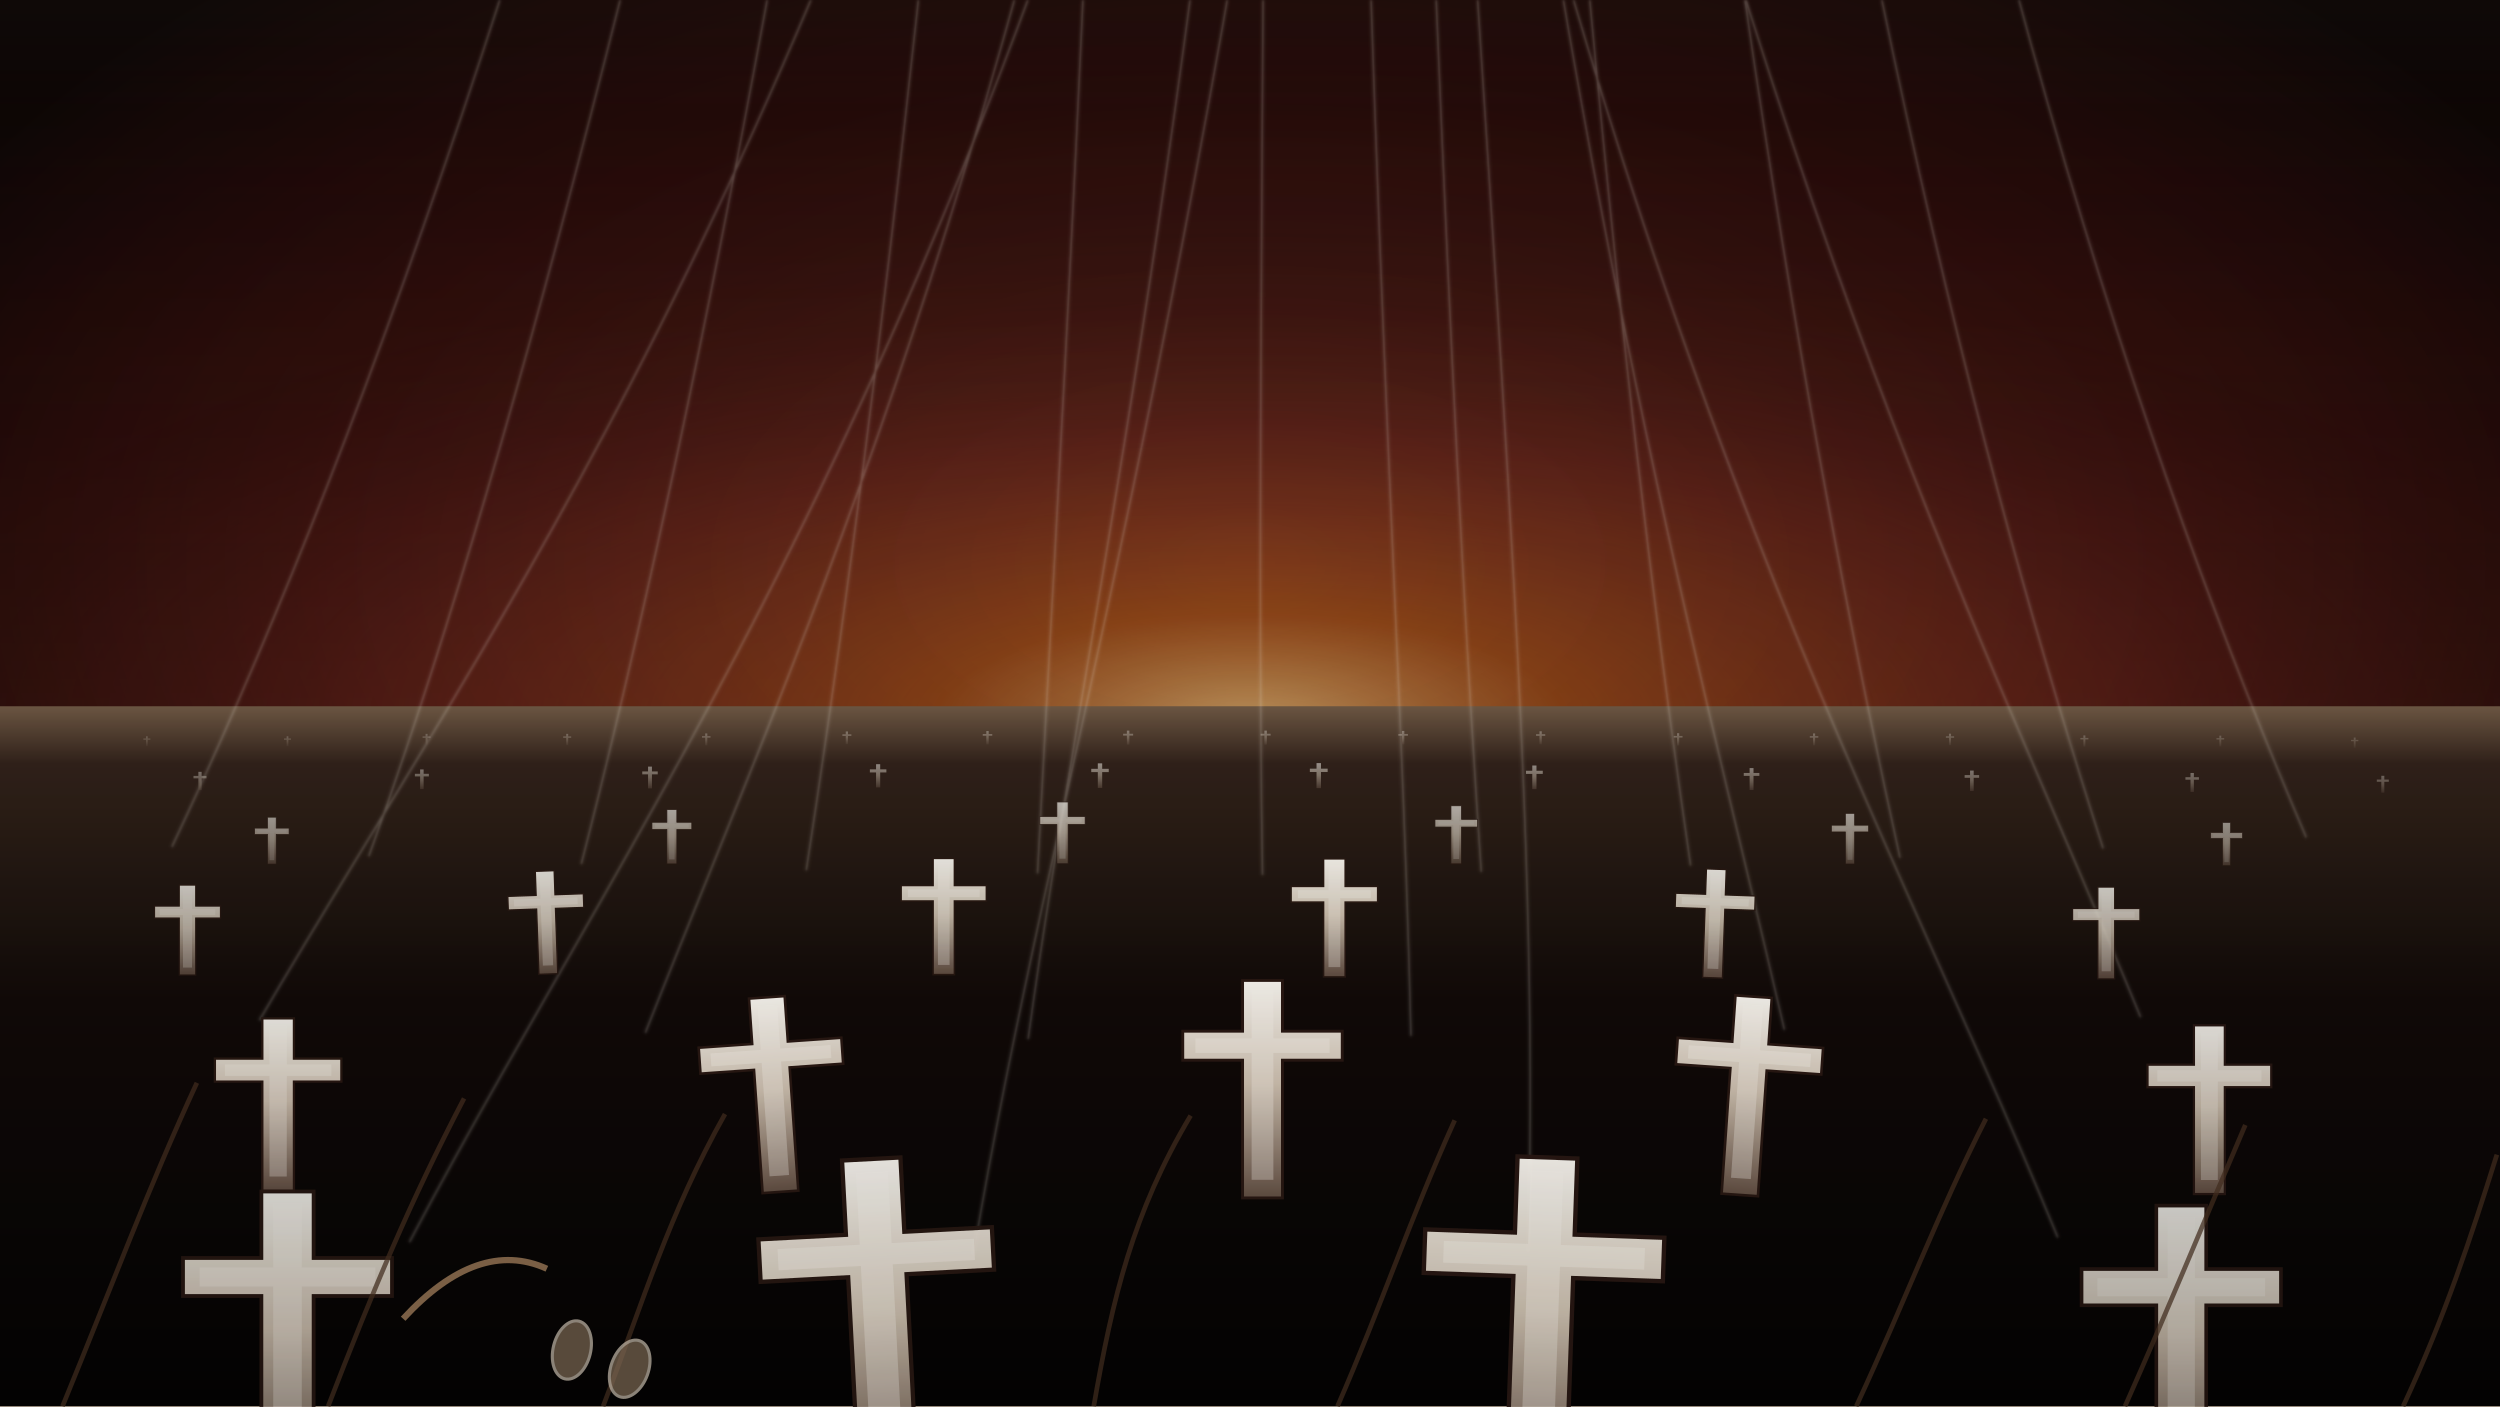
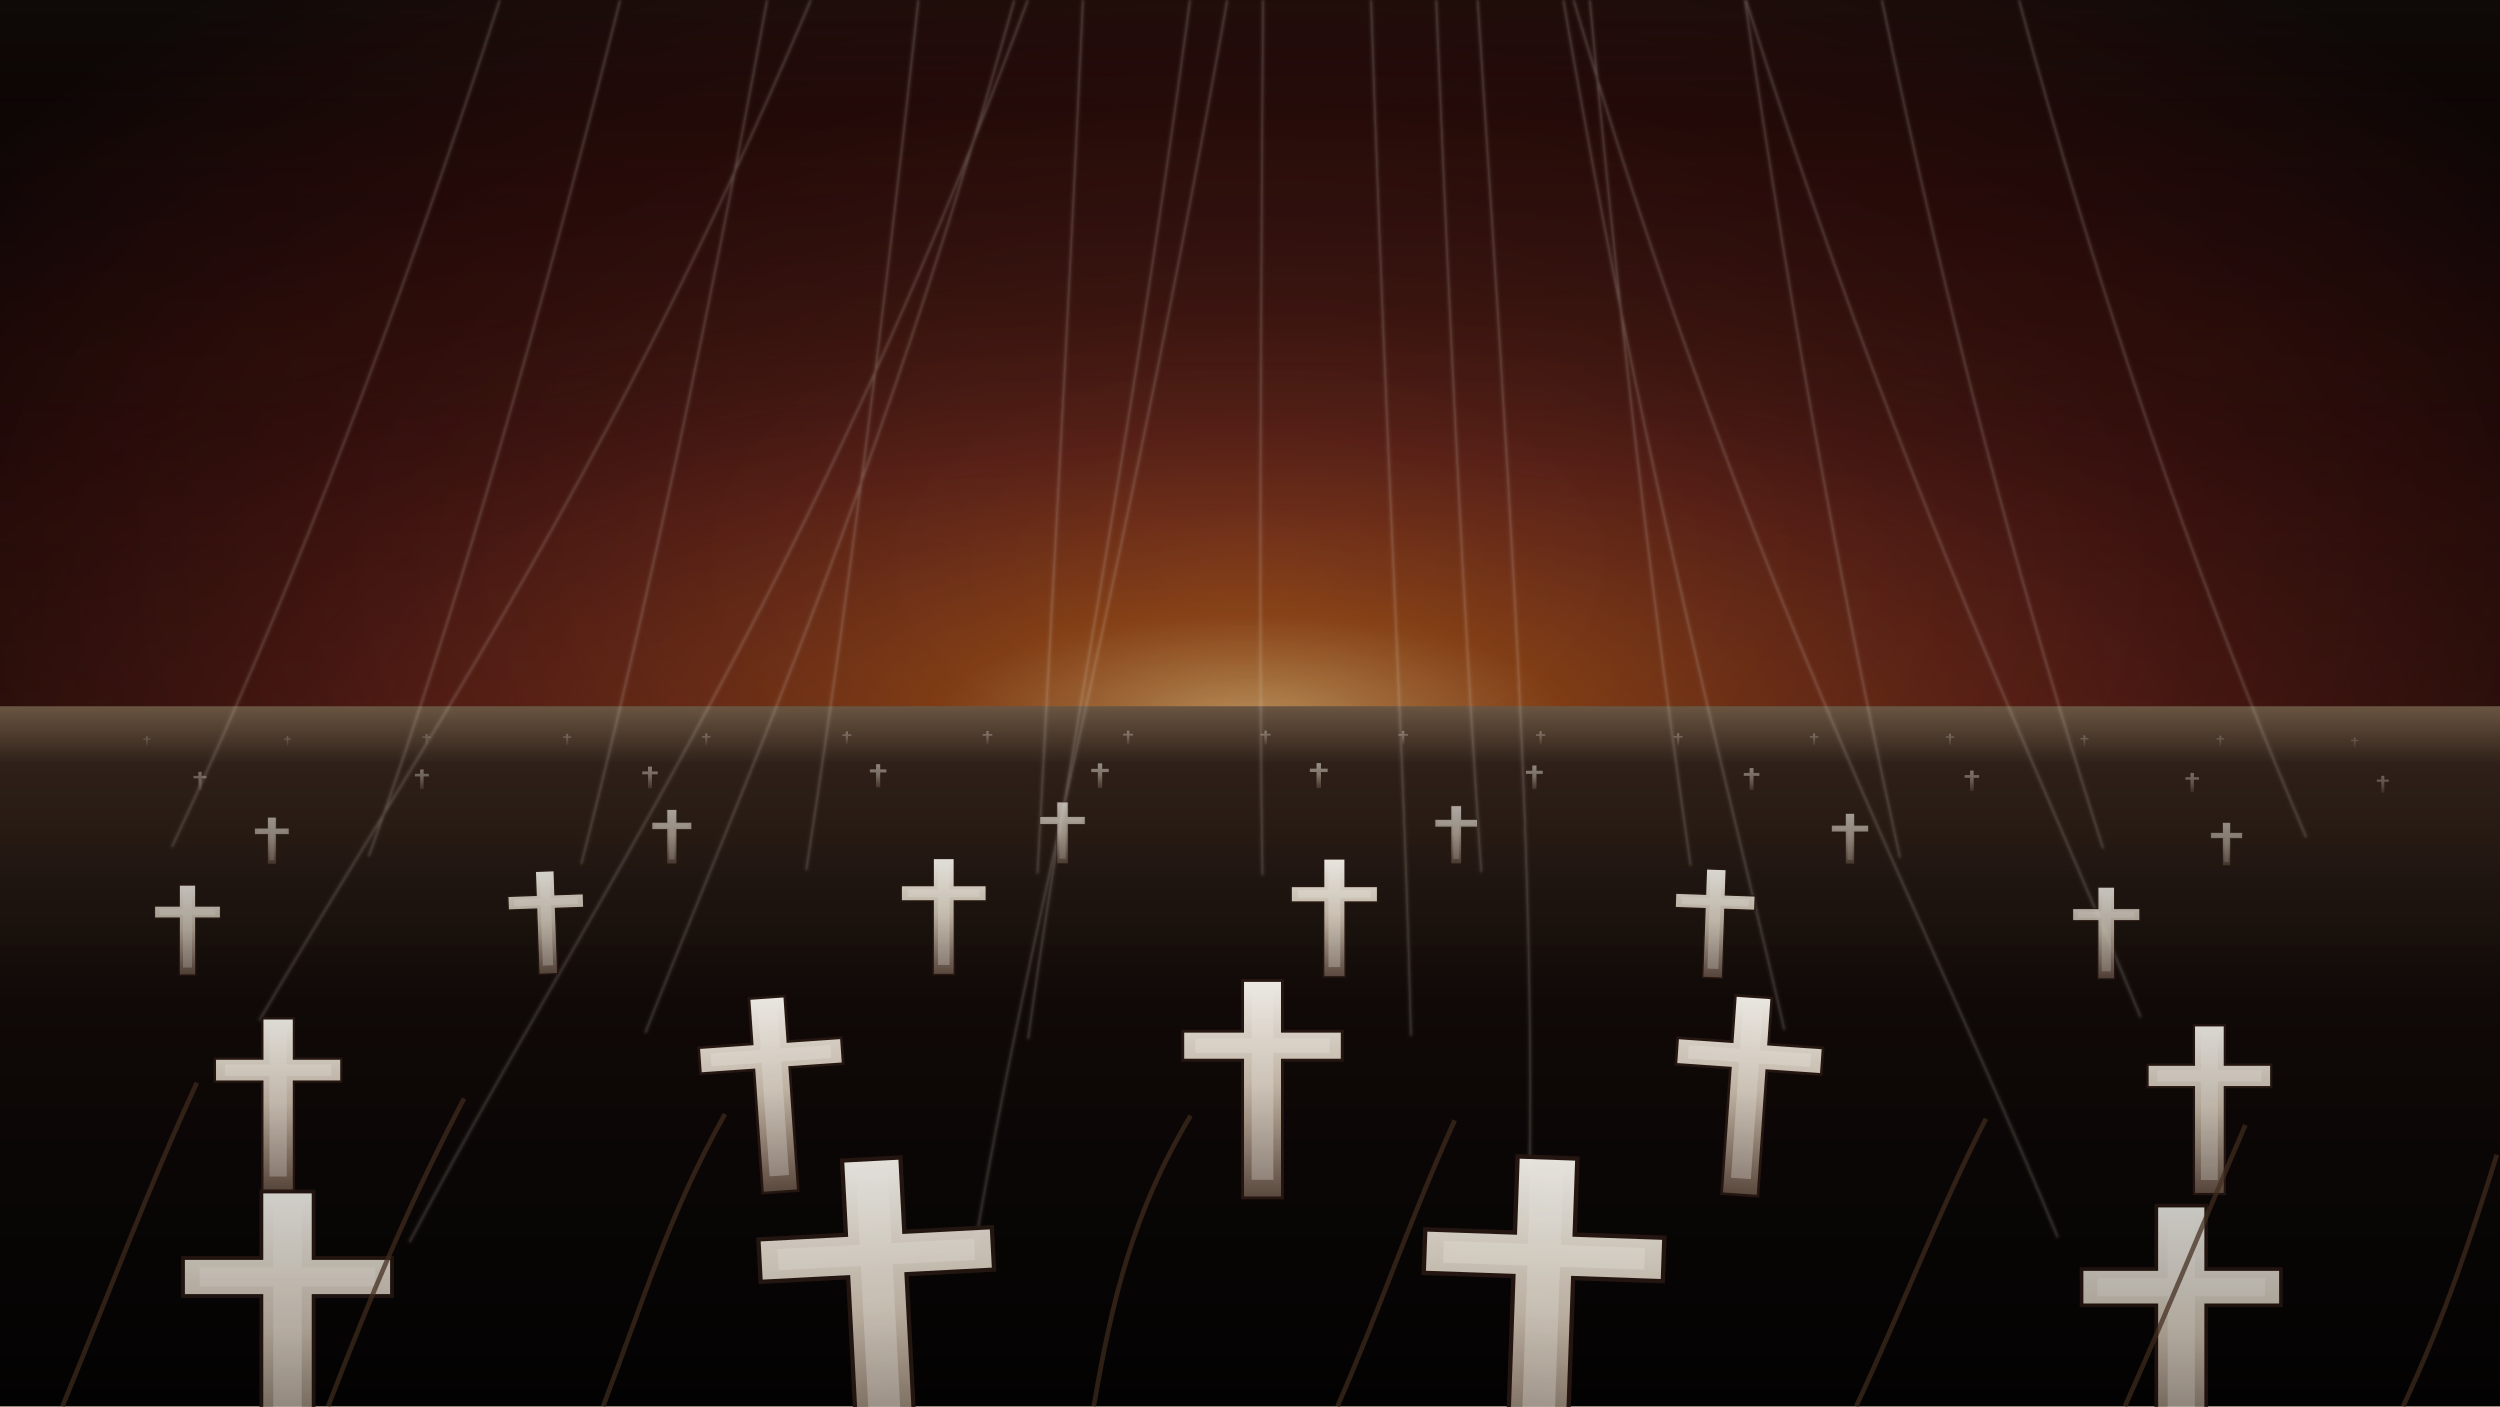
<svg xmlns="http://www.w3.org/2000/svg" viewBox="0 0 1600 900" role="img" aria-label="Master of Puppets inspired artwork">
  <defs>
    <linearGradient id="sky" x1="0" y1="0" x2="0" y2="1">
      <stop offset="0" stop-color="#090202" />
      <stop offset=".32" stop-color="#3a120f" />
      <stop offset=".62" stop-color="#76291c" />
      <stop offset=".86" stop-color="#a94c21" />
      <stop offset="1" stop-color="#d78424" />
    </linearGradient>
    <linearGradient id="field" x1="0" y1="0" x2="0" y2="1">
      <stop offset="0" stop-color="#715a45" />
      <stop offset=".08" stop-color="#32221a" />
      <stop offset=".42" stop-color="#100a08" />
      <stop offset="1" stop-color="#030202" />
    </linearGradient>
    <radialGradient id="sun" cx="50%" cy="50%" r="50%">
      <stop offset="0" stop-color="#ffe08a" stop-opacity=".95" />
      <stop offset=".22" stop-color="#bd6615" stop-opacity=".72" />
      <stop offset=".58" stop-color="#883825" stop-opacity=".36" />
      <stop offset="1" stop-color="#120606" stop-opacity="0" />
    </radialGradient>
    <radialGradient id="clouds" cx="50%" cy="40%" r="58%">
      <stop offset="0" stop-color="#7b3221" stop-opacity=".3" />
      <stop offset=".62" stop-color="#320c0a" stop-opacity=".44" />
      <stop offset="1" stop-color="#060202" stop-opacity=".72" />
    </radialGradient>
    <linearGradient id="crossLight" x1="0" y1="0" x2="0" y2="1">
      <stop offset="0" stop-color="#fffdf7" />
      <stop offset=".48" stop-color="#cfc2b1" />
      <stop offset="1" stop-color="#624f43" />
    </linearGradient>
    <filter id="soft" x="-20%" y="-20%" width="140%" height="140%">
      <feGaussianBlur stdDeviation="1.2" />
    </filter>
    <g id="grave">
      <path d="M-11-72H11v28h33v16H11v76H-11v-76h-33v-16h33z" fill="url(#crossLight)" stroke="#281812" stroke-width="1.6" />
      <path d="M-6-67H6v27h31v8H6v70H-6V-32h-31v-8h31z" fill="#fffdf6" opacity=".3" />
    </g>
    <g id="smallGrave">
      <path d="M-8-54H8v20h24v12H8v58H-8V-22h-24v-12h24z" fill="url(#crossLight)" />
    </g>
  </defs>
  <rect width="1600" height="900" fill="url(#sky)" />
  <ellipse cx="800" cy="462" rx="900" ry="320" fill="url(#sun)" />
  <rect width="1600" height="900" fill="url(#clouds)" />
  <rect y="452" width="1600" height="448" fill="url(#field)" />
  <g class="strings" fill="none" stroke="#f0e7dc" opacity=".38" filter="url(#soft)">
    <path d="M110 542 C220 310 360-60 520-720" />
    <path d="M236 548 C320 316 420-54 560-712" />
    <path d="M372 553 C432 320 510-48 605-704" />
    <path d="M516 557 C552 323 600-42 652-697" />
    <path d="M664 559 C676 325 700-36 718-690" />
    <path d="M808 560 C804 326 810-32 812-685" />
    <path d="M948 558 C932 324 915-38 895-690" />
    <path d="M1082 554 C1048 321 1005-43 965-697" />
    <path d="M1216 549 C1165 317 1095-50 1035-705" />
    <path d="M1346 543 C1272 312 1170-57 1090-714" />
    <path d="M1476 536 C1378 306 1245-64 1142-723" />
    <path d="M166 653 C320 390 511 140 714-560" />
    <path d="M413 661 C517 397 645 133 773-540" />
    <path d="M658 665 C694 401 760 136 820-530" />
    <path d="M903 663 C897 399 875 134 865-535" />
    <path d="M1142 659 C1081 395 1004 131 922-548" />
    <path d="M1370 651 C1262 388 1121 124 970-565" />
    <path d="M262 795 C412 510 629 230 809-500" />
    <path d="M623 803 C672 510 765 230 862-500" />
    <path d="M978 801 C986 500 957 220 914-505" />
    <path d="M1317 792 C1197 500 1027 220 881-525" />
  </g>
  <g class="graves">
    <use href="#smallGrave" transform="translate(94 475) scale(.07)" opacity=".2" />
    <use href="#smallGrave" transform="translate(184 475) scale(.07)" opacity=".23" />
    <use href="#smallGrave" transform="translate(273 474) scale(.08)" opacity=".25" />
    <use href="#smallGrave" transform="translate(363 474) scale(.08)" opacity=".27" />
    <use href="#smallGrave" transform="translate(452 474) scale(.085)" opacity=".29" />
    <use href="#smallGrave" transform="translate(542 473) scale(.09)" opacity=".32" />
    <use href="#smallGrave" transform="translate(632 473) scale(.095)" opacity=".34" />
    <use href="#smallGrave" transform="translate(722 473) scale(.1)" opacity=".36" />
    <use href="#smallGrave" transform="translate(810 473) scale(.1)" opacity=".36" />
    <use href="#smallGrave" transform="translate(898 473) scale(.096)" opacity=".34" />
    <use href="#smallGrave" transform="translate(986 473) scale(.092)" opacity=".33" />
    <use href="#smallGrave" transform="translate(1074 474) scale(.088)" opacity=".31" />
    <use href="#smallGrave" transform="translate(1161 474) scale(.085)" opacity=".29" />
    <use href="#smallGrave" transform="translate(1248 474) scale(.082)" opacity=".27" />
    <use href="#smallGrave" transform="translate(1334 475) scale(.08)" opacity=".25" />
    <use href="#smallGrave" transform="translate(1421 475) scale(.077)" opacity=".23" />
    <use href="#smallGrave" transform="translate(1507 476) scale(.073)" opacity=".2" />
    <use href="#smallGrave" transform="translate(128 501) scale(.13)" opacity=".38" />
    <use href="#smallGrave" transform="translate(270 500) scale(.14)" opacity=".41" />
    <use href="#smallGrave" transform="translate(416 499) scale(.155)" opacity=".46" />
    <use href="#smallGrave" transform="translate(562 498) scale(.165)" opacity=".5" />
    <use href="#smallGrave" transform="translate(704 498) scale(.175)" opacity=".54" />
    <use href="#smallGrave" transform="translate(844 498) scale(.178)" opacity=".55" />
    <use href="#smallGrave" transform="translate(982 499) scale(.168)" opacity=".51" />
    <use href="#smallGrave" transform="translate(1121 500) scale(.156)" opacity=".47" />
    <use href="#smallGrave" transform="translate(1262 501) scale(.145)" opacity=".42" />
    <use href="#smallGrave" transform="translate(1403 502) scale(.135)" opacity=".39" />
    <use href="#smallGrave" transform="translate(1525 503) scale(.12)" opacity=".33" />
    <use href="#grave" transform="translate(174 541) scale(.25)" opacity=".58" />
    <use href="#grave" transform="translate(430 539) scale(.29)" opacity=".65" />
    <use href="#grave" transform="translate(680 537) scale(.33)" opacity=".72" />
    <use href="#grave" transform="translate(932 538) scale(.31)" opacity=".68" />
    <use href="#grave" transform="translate(1184 540) scale(.27)" opacity=".62" />
    <use href="#grave" transform="translate(1425 543) scale(.23)" opacity=".55" />
    <use href="#grave" transform="translate(120 601) scale(.48)" opacity=".8" />
    <use href="#grave" transform="translate(350 597) rotate(-2) scale(.55)" opacity=".88" />
    <use href="#grave" transform="translate(604 594) scale(.62)" opacity=".95" />
    <use href="#grave" transform="translate(854 595) scale(.63)" opacity=".98" />
    <use href="#grave" transform="translate(1097 598) rotate(2) scale(.58)" opacity=".91" />
    <use href="#grave" transform="translate(1348 603) scale(.49)" opacity=".82" />
    <use href="#grave" transform="translate(178 718) scale(.92)" opacity=".94" />
    <use href="#grave" transform="translate(496 713) rotate(-4) scale(1.04)" opacity=".99" />
    <use href="#grave" transform="translate(808 711) scale(1.16)" />
    <use href="#grave" transform="translate(1117 714) rotate(4) scale(1.06)" opacity=".99" />
    <use href="#grave" transform="translate(1414 721) scale(.9)" opacity=".92" />
    <use href="#grave" transform="translate(184 872) scale(1.52)" opacity=".88" />
    <use href="#grave" transform="translate(564 864) rotate(-3) scale(1.7)" opacity=".96" />
    <use href="#grave" transform="translate(986 866) rotate(2) scale(1.74)" opacity=".97" />
    <use href="#grave" transform="translate(1396 876) scale(1.45)" opacity=".85" />
  </g>
  <g class="weeds" fill="none" stroke="#452f20" opacity=".72" stroke-width="3">
    <path d="M40 900 C72 822 95 760 126 693" />
    <path d="M210 900 C239 825 262 770 297 703" />
    <path d="M386 900 C412 832 428 777 464 713" />
    <path d="M700 900 C712 831 725 776 762 714" />
    <path d="M856 900 C884 836 902 781 931 717" />
    <path d="M1188 900 C1220 831 1240 777 1271 716" />
    <path d="M1360 900 C1388 837 1410 783 1437 720" />
    <path d="M1538 900 C1565 842 1581 793 1598 739" />
  </g>
-   <g class="tags" opacity=".7">
-     <path d="M258 844 q48-52 92-32" fill="none" stroke="#b99269" stroke-width="4" />
-     <ellipse cx="366" cy="864" rx="12" ry="19" transform="rotate(14 366 864)" fill="#87715a" stroke="#d5c9b8" stroke-width="2" />
-     <ellipse cx="403" cy="876" rx="12" ry="19" transform="rotate(20 403 876)" fill="#87715a" stroke="#d5c9b8" stroke-width="2" />
-   </g>
  <rect width="1600" height="900" fill="url(#field)" opacity=".08" />
</svg>
